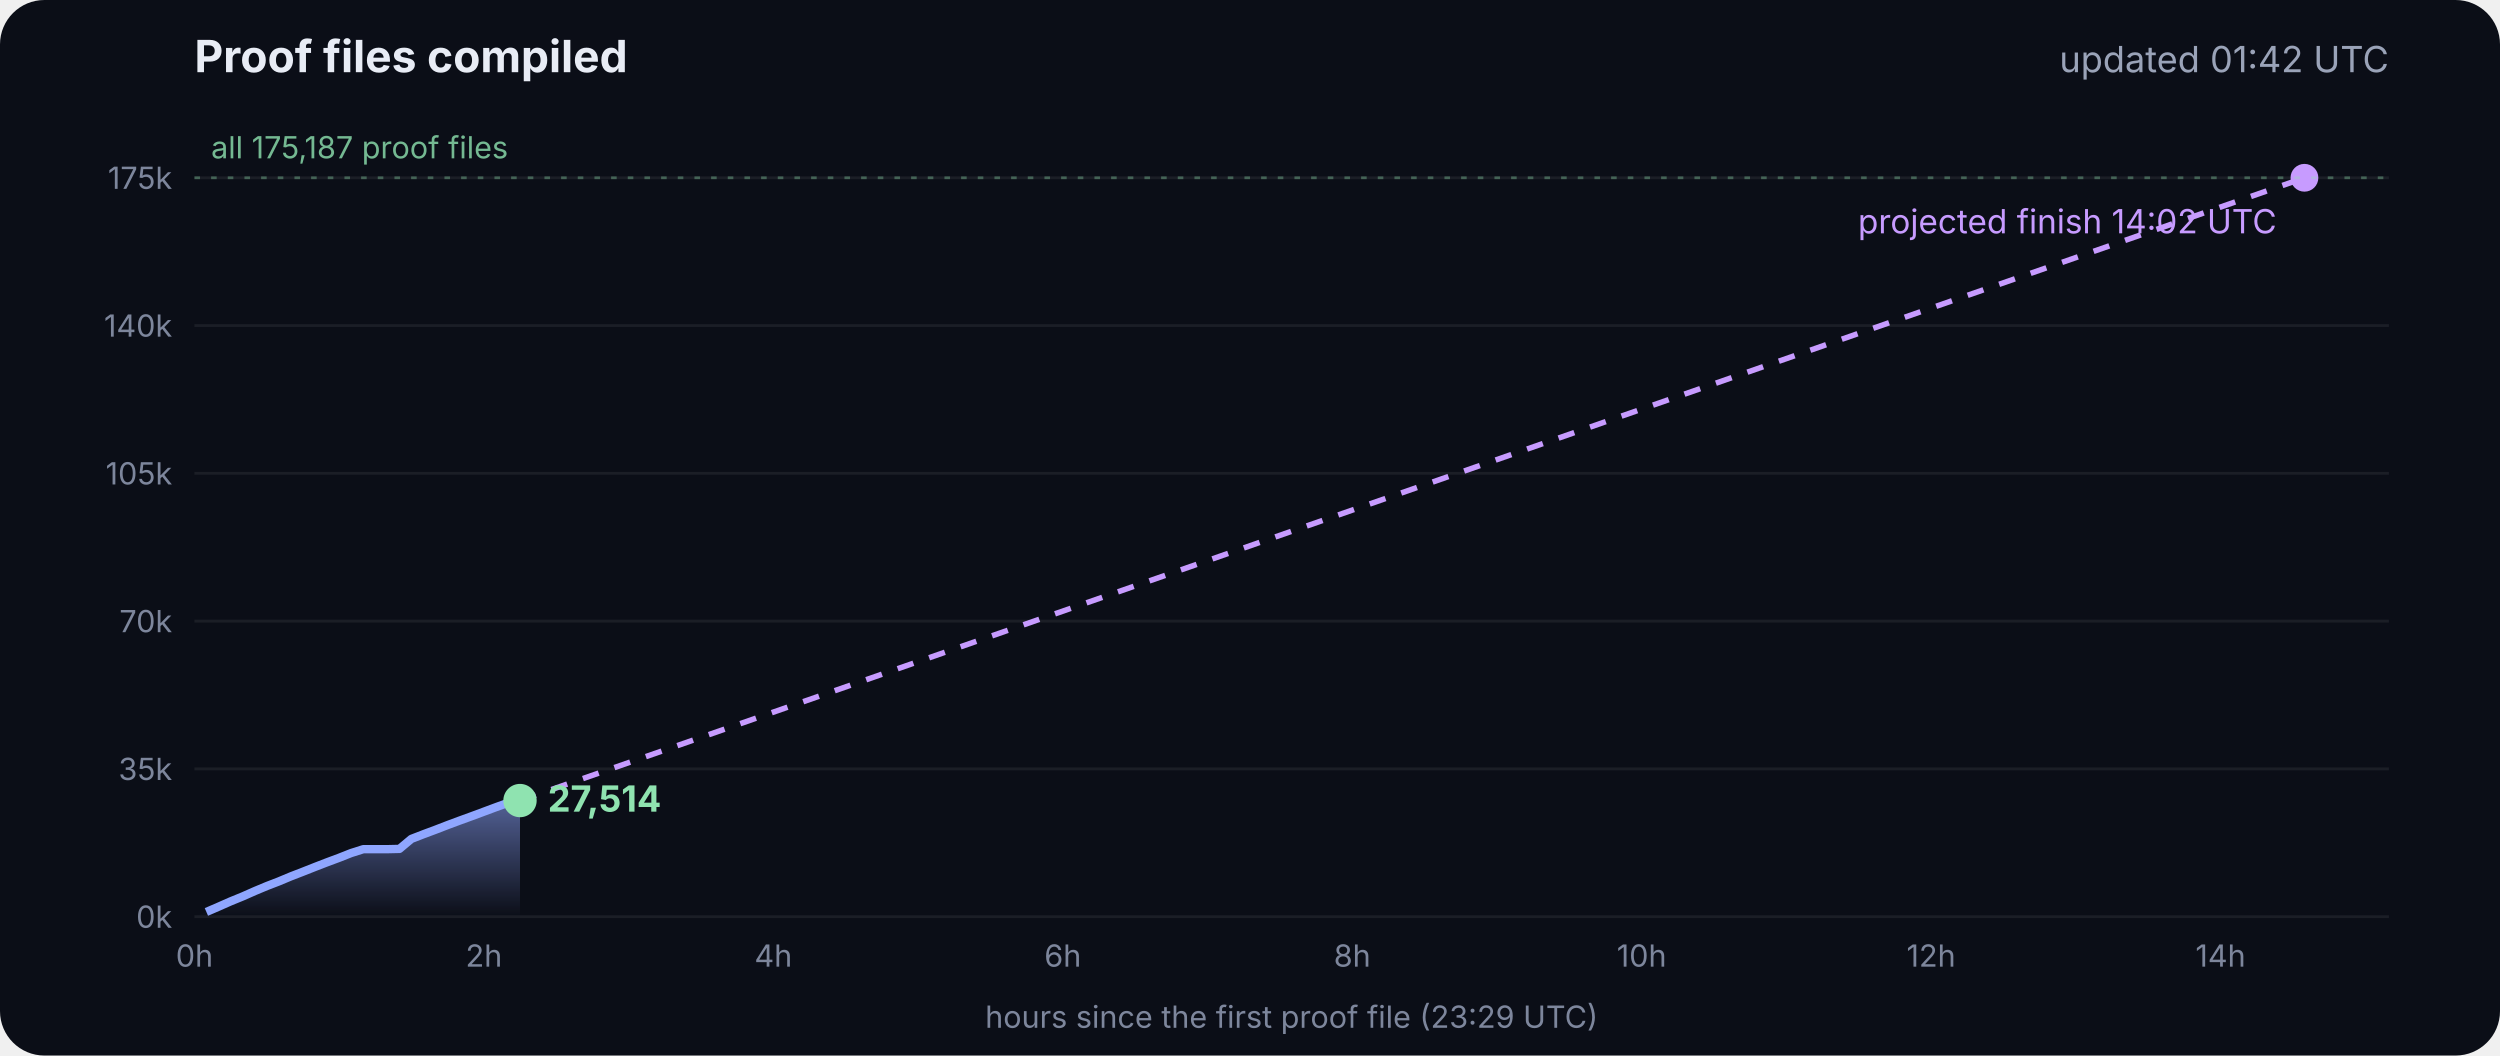
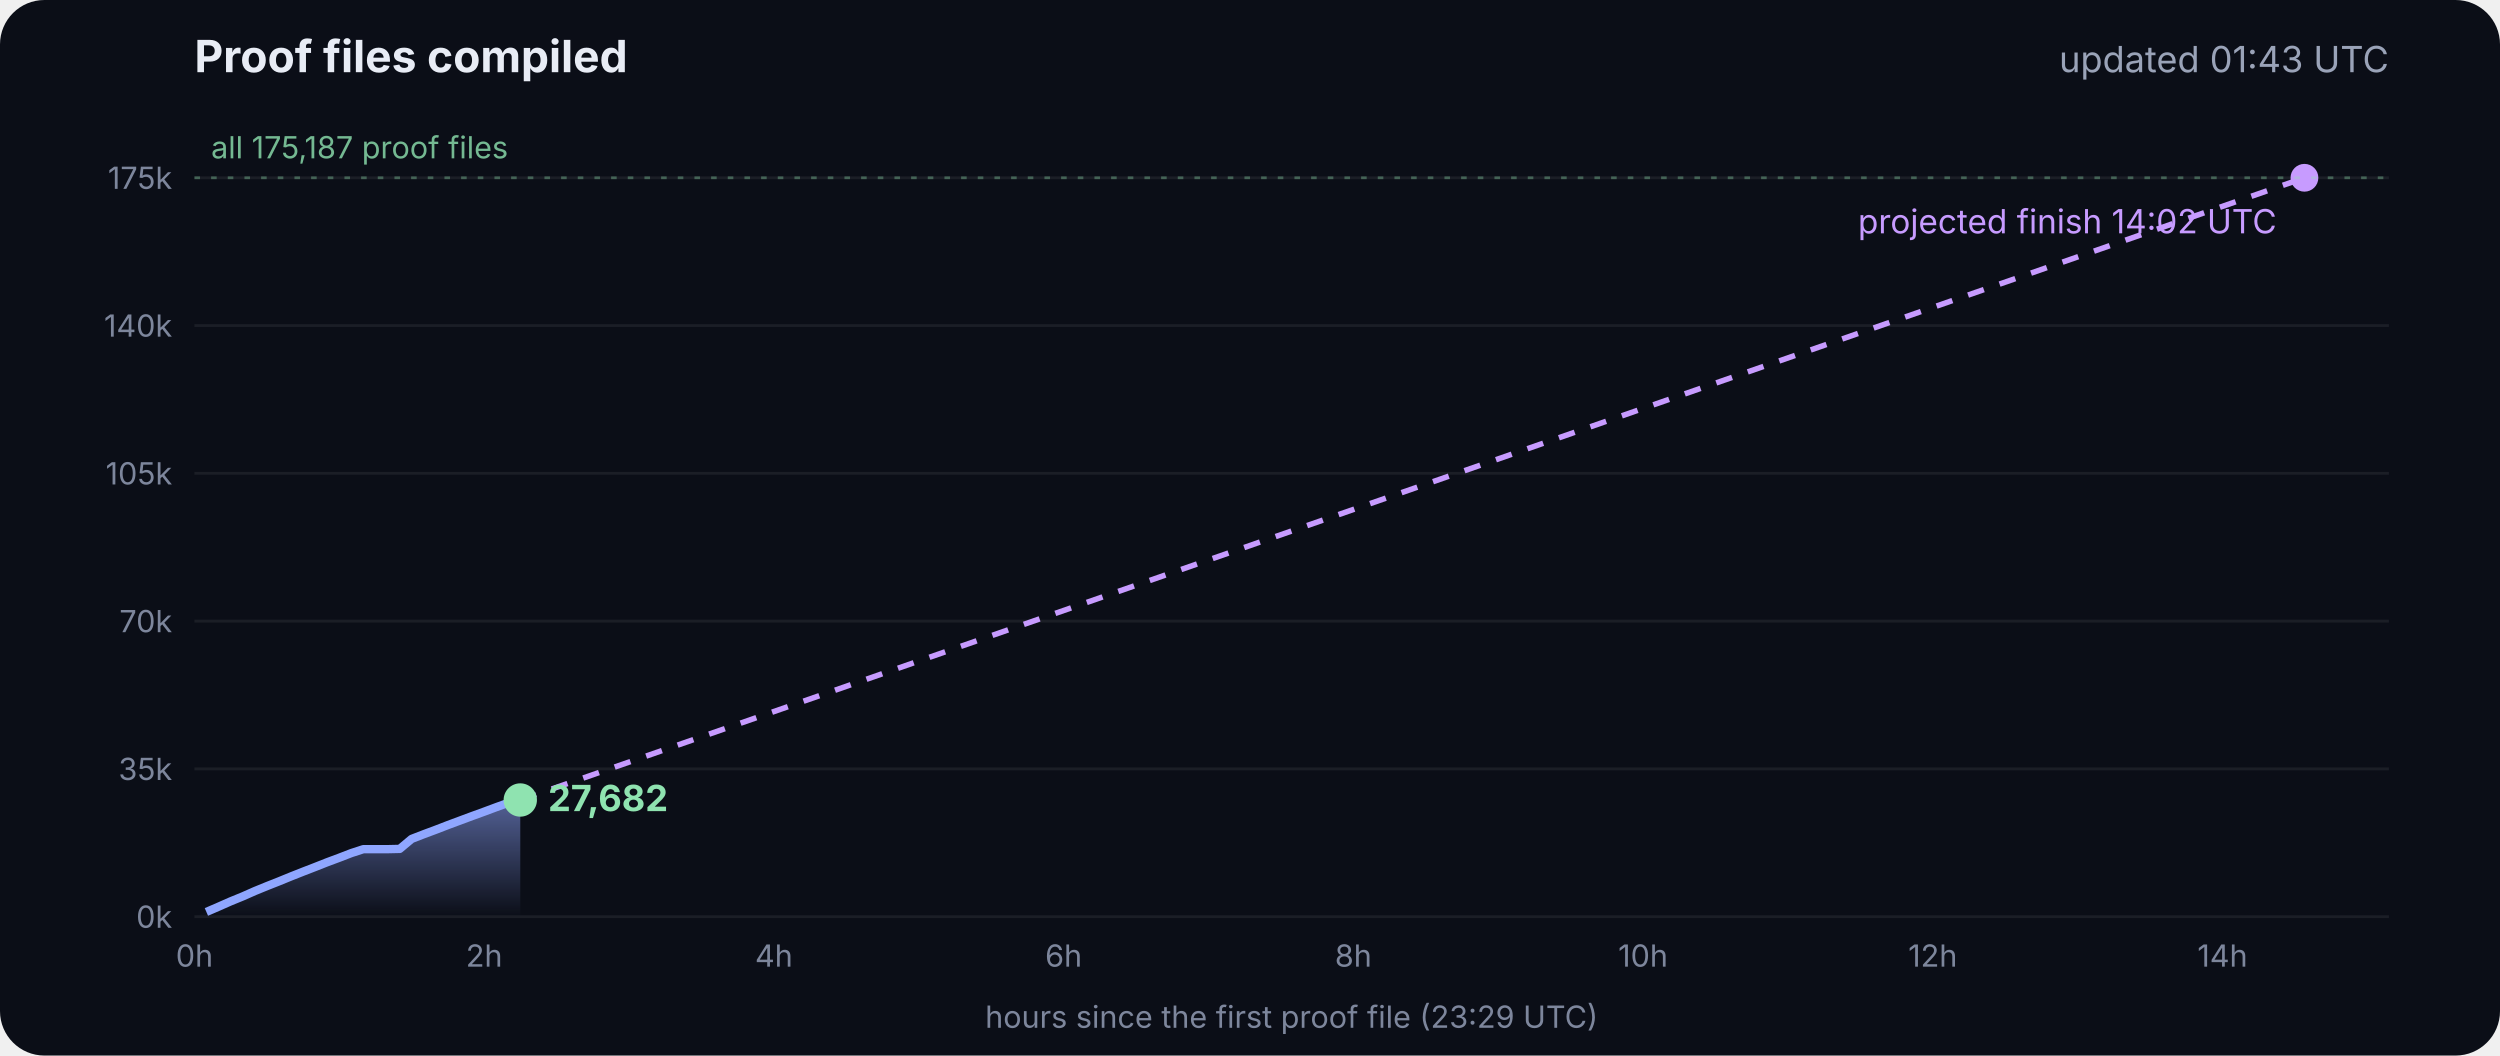
<svg xmlns="http://www.w3.org/2000/svg" viewBox="0 0 900 380" font-family="Inter, -apple-system, Segoe UI, sans-serif">
  <defs>
    <linearGradient id="g" x1="0" y1="0" x2="0" y2="1">
      <stop offset="0" stop-color="#8fa6ff" stop-opacity=".55" />
      <stop offset="1" stop-color="#8fa6ff" stop-opacity="0" />
    </linearGradient>
  </defs>
  <rect width="900" height="380" rx="16" fill="#0b0e17" />
  <text x="70" y="26" fill="#e8ecf5" font-size="16" font-weight="700">Proof files compiled</text>
-   <text x="860" y="26" fill="#9aa3b8" font-size="13" text-anchor="end">updated 01:42 UTC</text>
+   <text x="860" y="26" fill="#9aa3b8" font-size="13" text-anchor="end">updated 01:43 UTC</text>
  <line x1="70" x2="860" y1="330.0" y2="330.0" stroke="#ffffff" stroke-opacity=".07" />
  <text x="62" y="334.0" fill="#7d869c" font-size="11" text-anchor="end">0k</text>
  <line x1="70" x2="860" y1="276.8" y2="276.8" stroke="#ffffff" stroke-opacity=".07" />
  <text x="62" y="280.8" fill="#7d869c" font-size="11" text-anchor="end">35k</text>
  <line x1="70" x2="860" y1="223.6" y2="223.6" stroke="#ffffff" stroke-opacity=".07" />
  <text x="62" y="227.6" fill="#7d869c" font-size="11" text-anchor="end">70k</text>
  <line x1="70" x2="860" y1="170.4" y2="170.4" stroke="#ffffff" stroke-opacity=".07" />
  <text x="62" y="174.4" fill="#7d869c" font-size="11" text-anchor="end">105k</text>
  <line x1="70" x2="860" y1="117.2" y2="117.2" stroke="#ffffff" stroke-opacity=".07" />
  <text x="62" y="121.2" fill="#7d869c" font-size="11" text-anchor="end">140k</text>
  <line x1="70" x2="860" y1="64.0" y2="64.0" stroke="#ffffff" stroke-opacity=".07" />
  <text x="62" y="68.0" fill="#7d869c" font-size="11" text-anchor="end">175k</text>
  <text x="70.0" y="348" fill="#7d869c" font-size="11" text-anchor="middle">0h</text>
-   <text x="174.2" y="348" fill="#7d869c" font-size="11" text-anchor="middle">2h</text>
-   <text x="278.4" y="348" fill="#7d869c" font-size="11" text-anchor="middle">4h</text>
-   <text x="382.6" y="348" fill="#7d869c" font-size="11" text-anchor="middle">6h</text>
-   <text x="486.8" y="348" fill="#7d869c" font-size="11" text-anchor="middle">8h</text>
-   <text x="591.0" y="348" fill="#7d869c" font-size="11" text-anchor="middle">10h</text>
-   <text x="695.2" y="348" fill="#7d869c" font-size="11" text-anchor="middle">12h</text>
-   <text x="799.4" y="348" fill="#7d869c" font-size="11" text-anchor="middle">14h</text>
-   <line x1="187.2" y1="288.2" x2="829.6" y2="64.0" stroke="#c79bff" stroke-width="2" stroke-dasharray="6 6" />
+   <text x="174.3" y="348" fill="#7d869c" font-size="11" text-anchor="middle">2h</text>
+   <text x="278.6" y="348" fill="#7d869c" font-size="11" text-anchor="middle">4h</text>
+   <text x="382.9" y="348" fill="#7d869c" font-size="11" text-anchor="middle">6h</text>
+   <text x="487.2" y="348" fill="#7d869c" font-size="11" text-anchor="middle">8h</text>
+   <text x="591.5" y="348" fill="#7d869c" font-size="11" text-anchor="middle">10h</text>
+   <text x="695.8" y="348" fill="#7d869c" font-size="11" text-anchor="middle">12h</text>
+   <text x="800.1" y="348" fill="#7d869c" font-size="11" text-anchor="middle">14h</text>
+   <line x1="187.3" y1="288.0" x2="829.6" y2="64.0" stroke="#c79bff" stroke-width="2" stroke-dasharray="6 6" />
  <circle cx="829.6" cy="64.0" r="5" fill="#c79bff" />
  <text x="819.6" y="84.0" fill="#c79bff" font-size="12" text-anchor="end">projected finish 14:02 UTC</text>
-   <polygon points="70.0,330.0 74.3,328.3 78.7,326.4 83.0,324.5 87.4,322.7 91.7,320.8 96.0,319.0 100.4,317.3 104.7,315.5 109.1,313.8 113.4,312.1 117.8,310.4 122.1,308.8 126.4,307.1 130.8,305.7 135.1,305.7 139.5,305.7 143.8,305.6 148.1,302.0 152.5,300.3 156.8,298.7 161.2,297.0 165.5,295.4 169.9,293.8 174.2,292.2 178.5,290.6 182.9,289.0 187.2,288.2 187.2,330.0" fill="url(#g)" />
-   <polyline points="74.3,328.3 78.7,326.4 83.0,324.5 87.4,322.7 91.7,320.8 96.0,319.0 100.4,317.3 104.7,315.5 109.1,313.8 113.4,312.1 117.8,310.4 122.1,308.8 126.4,307.1 130.8,305.7 135.1,305.7 139.5,305.7 143.8,305.6 148.1,302.0 152.5,300.3 156.8,298.7 161.2,297.0 165.5,295.4 169.9,293.8 174.2,292.2 178.5,290.6 182.9,289.0 187.2,288.2" fill="none" stroke="#8fa6ff" stroke-width="3" stroke-linejoin="round" />
-   <circle cx="187.2" cy="288.2" r="6" fill="#8fe3b0" />
-   <text x="197.2" y="292.2" fill="#8fe3b0" font-size="13" font-weight="700">27,514</text>
+   <polygon points="70.0,330.0 74.3,328.3 78.7,326.4 83.0,324.5 87.4,322.7 91.7,320.8 96.1,319.0 100.4,317.3 104.8,315.5 109.1,313.8 113.5,312.1 117.8,310.4 122.1,308.8 126.5,307.1 130.8,305.7 135.2,305.7 139.5,305.7 143.9,305.6 148.2,302.0 152.6,300.3 156.9,298.7 161.3,297.0 165.6,295.4 169.9,293.8 174.3,292.2 178.6,290.6 183.0,289.0 187.3,288.0 187.3,330.0" fill="url(#g)" />
+   <polyline points="74.3,328.3 78.7,326.4 83.0,324.5 87.4,322.7 91.7,320.8 96.1,319.0 100.4,317.3 104.8,315.5 109.1,313.8 113.5,312.1 117.8,310.4 122.1,308.8 126.5,307.1 130.8,305.7 135.2,305.7 139.5,305.7 143.9,305.6 148.2,302.0 152.6,300.3 156.9,298.7 161.3,297.0 165.6,295.4 169.9,293.8 174.3,292.2 178.6,290.6 183.0,289.0 187.3,288.0" fill="none" stroke="#8fa6ff" stroke-width="3" stroke-linejoin="round" />
+   <circle cx="187.3" cy="288.0" r="6" fill="#8fe3b0" />
+   <text x="197.3" y="292.0" fill="#8fe3b0" font-size="13" font-weight="700">27,682</text>
  <line x1="70" x2="860" y1="64.0" y2="64.0" stroke="#8fe3b0" stroke-opacity=".35" stroke-dasharray="2 4" />
  <text x="76" y="57.0" fill="#8fe3b0" fill-opacity=".8" font-size="11">all 175,187 proof files</text>
  <text x="465" y="370" fill="#7d869c" font-size="11" text-anchor="middle">hours since the first proof file (23:29 UTC)</text>
</svg>
